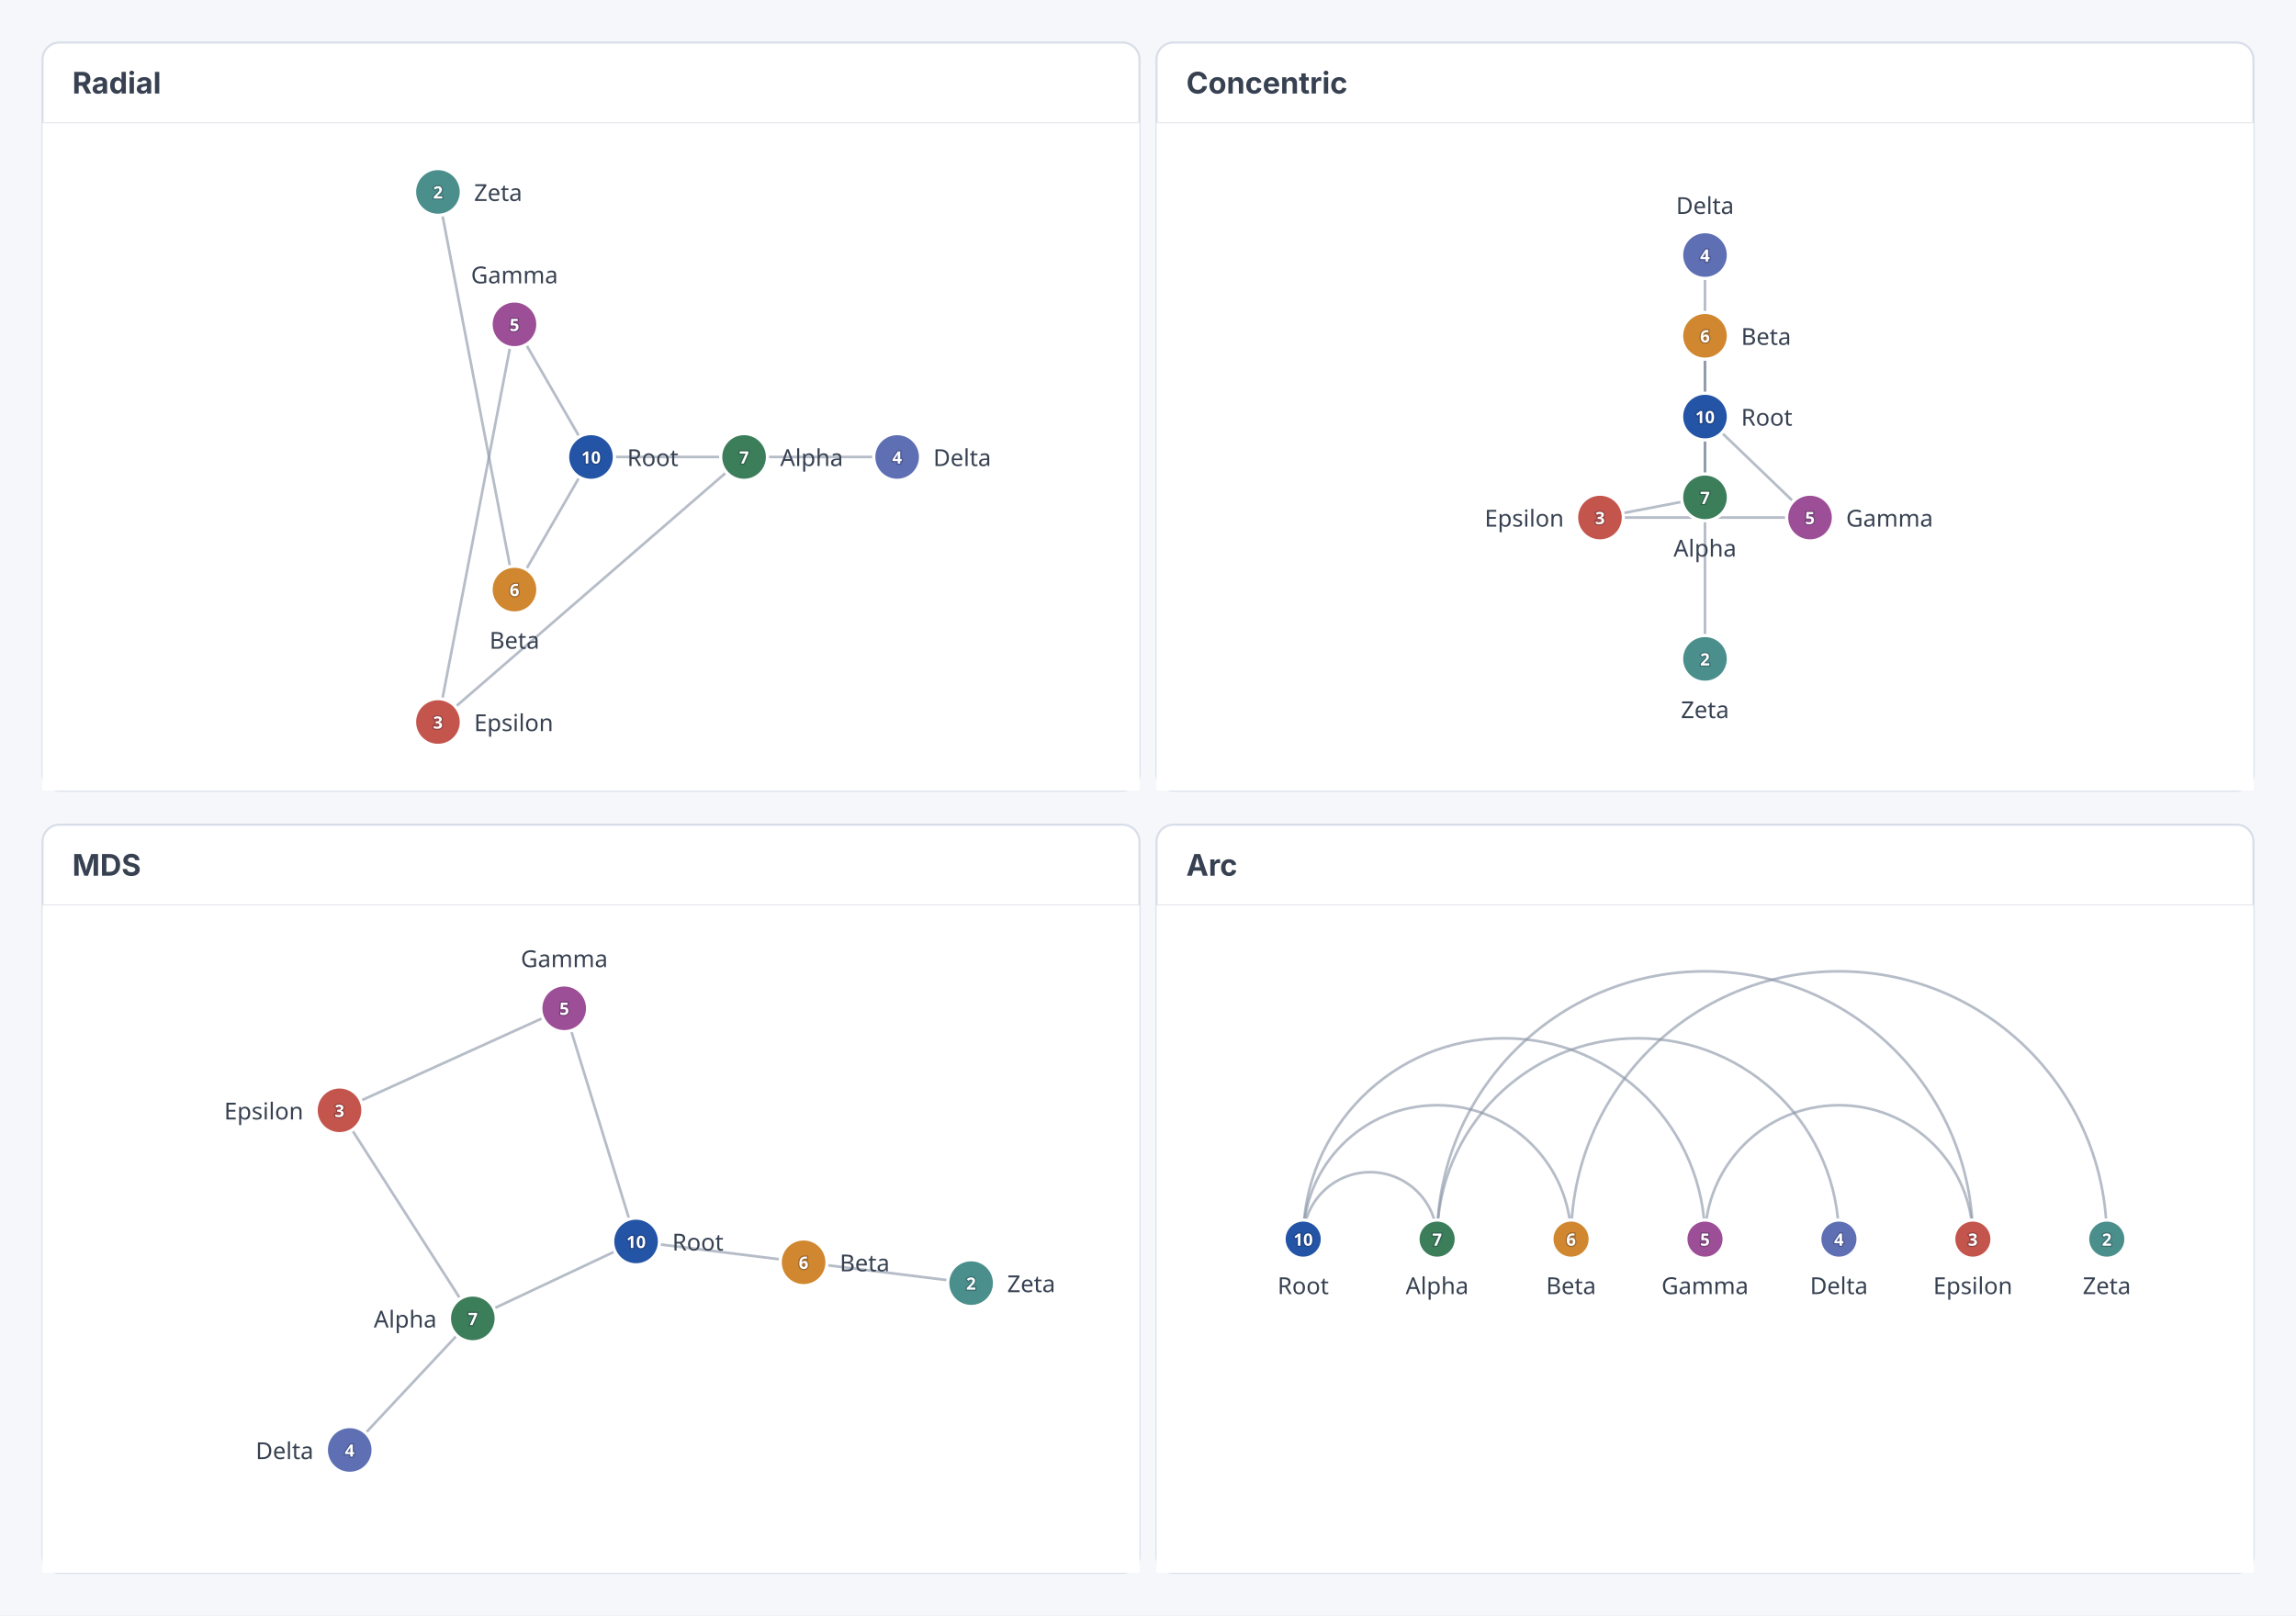
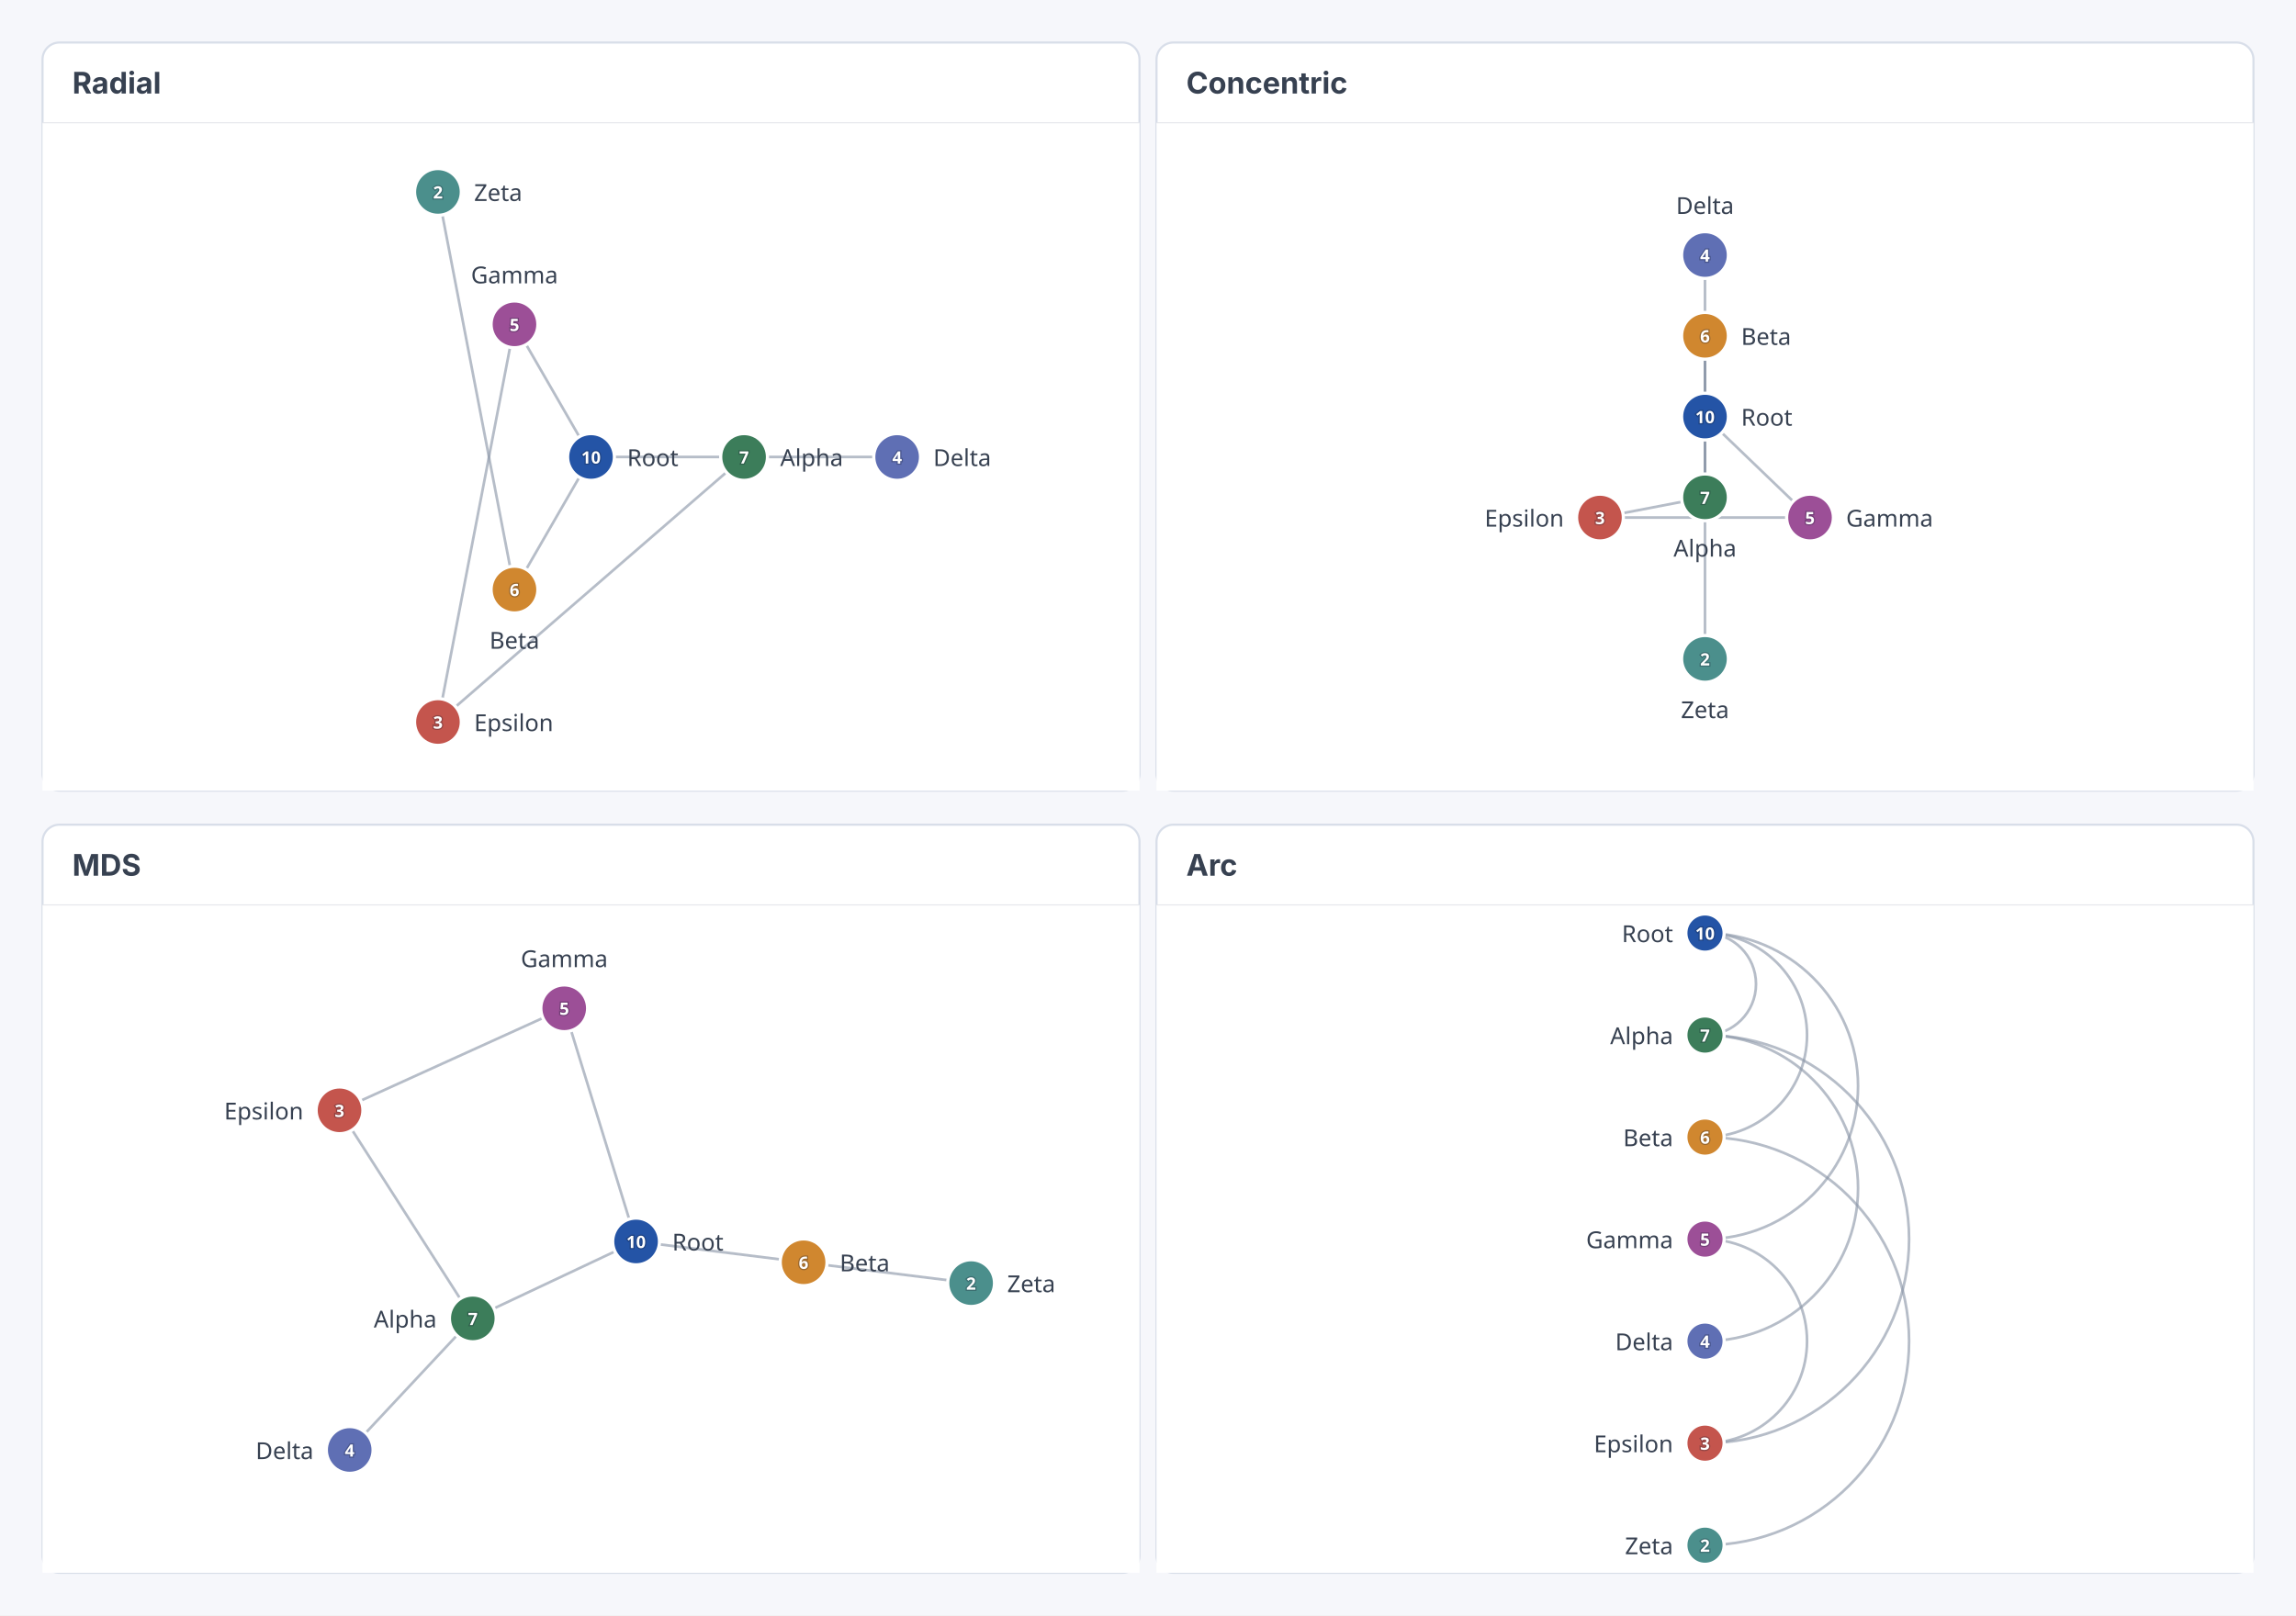
<svg xmlns="http://www.w3.org/2000/svg" width="1080" height="760" viewBox="0 0 1080 760">
  <rect width="1080" height="760" fill="#f6f7fb" />
  <g id="panel-radial">
    <rect x="20" y="20" width="516" height="352" rx="8" fill="#fff" stroke="#d8dee9" />
    <line x1="20" y1="58" x2="536" y2="58" stroke="#e5e7eb" />
    <text x="34" y="44" fill="#374151" font-family="system-ui, -apple-system, BlinkMacSystemFont, Segoe UI, sans-serif" font-size="14" font-weight="650">Radial</text>
    <svg x="20" y="58" width="516" height="314" viewBox="0 0 516 314">
      <rect width="516" height="314" x="0" y="0" fill="#ffffff" />
      <path d="M258 157L330 157" fill="none" pointer-events="visible" stroke="#8a94a6" stroke-width="1.25" stroke-opacity="0.62" class="zr-cls-0" />
      <path d="M258 157L222 219.4" fill="none" pointer-events="visible" stroke="#8a94a6" stroke-width="1.25" stroke-opacity="0.62" class="zr-cls-0" />
      <path d="M258 157L222 94.6" fill="none" pointer-events="visible" stroke="#8a94a6" stroke-width="1.25" stroke-opacity="0.62" class="zr-cls-0" />
      <path d="M330 157L402 157" fill="none" pointer-events="visible" stroke="#8a94a6" stroke-width="1.25" stroke-opacity="0.62" class="zr-cls-0" />
      <path d="M330 157L186 281.7" fill="none" pointer-events="visible" stroke="#8a94a6" stroke-width="1.25" stroke-opacity="0.62" class="zr-cls-0" />
      <path d="M222 219.4L186 32.3" fill="none" pointer-events="visible" stroke="#8a94a6" stroke-width="1.25" stroke-opacity="0.62" class="zr-cls-0" />
      <path d="M222 94.6L186 281.7" fill="none" pointer-events="visible" stroke="#8a94a6" stroke-width="1.25" stroke-opacity="0.62" class="zr-cls-0" />
      <circle cx="258" cy="157" r="11" fill="#2454a6" stroke="#ffffff" stroke-width="1.5" ecmeta_series_index="0" ecmeta_data_index="0" ecmeta_ssr_type="chart" class="zr-cls-1" />
      <text dominant-baseline="central" text-anchor="middle" style="font-size:8px;font-family:sans-serif;font-weight:700;" x="258" y="157" fill="#ffffff" stroke="rgb(15,23,42)" stroke-width="1.12" paint-order="stroke" stroke-opacity="0.28" stroke-miterlimit="2">10</text>
      <circle cx="330" cy="157" r="11" fill="#3c7d5a" stroke="#ffffff" stroke-width="1.5" ecmeta_series_index="0" ecmeta_data_index="1" ecmeta_ssr_type="chart" class="zr-cls-2" />
      <text dominant-baseline="central" text-anchor="middle" style="font-size:8px;font-family:sans-serif;font-weight:700;" x="330" y="157" fill="#ffffff" stroke="rgb(15,23,42)" stroke-width="1.12" paint-order="stroke" stroke-opacity="0.28" stroke-miterlimit="2">7</text>
      <circle cx="222" cy="219.4" r="11" fill="#d0872f" stroke="#ffffff" stroke-width="1.5" ecmeta_series_index="0" ecmeta_data_index="2" ecmeta_ssr_type="chart" class="zr-cls-3" />
      <text dominant-baseline="central" text-anchor="middle" style="font-size:8px;font-family:sans-serif;font-weight:700;" x="222" y="219.354" fill="#ffffff" stroke="rgb(15,23,42)" stroke-width="1.12" paint-order="stroke" stroke-opacity="0.28" stroke-miterlimit="2">6</text>
      <circle cx="222" cy="94.6" r="11" fill="#9c4f97" stroke="#ffffff" stroke-width="1.5" ecmeta_series_index="0" ecmeta_data_index="3" ecmeta_ssr_type="chart" class="zr-cls-4" />
      <text dominant-baseline="central" text-anchor="middle" style="font-size:8px;font-family:sans-serif;font-weight:700;" x="222" y="94.646" fill="#ffffff" stroke="rgb(15,23,42)" stroke-width="1.12" paint-order="stroke" stroke-opacity="0.28" stroke-miterlimit="2">5</text>
      <circle cx="402" cy="157" r="11" fill="#5f6fb4" stroke="#ffffff" stroke-width="1.5" ecmeta_series_index="0" ecmeta_data_index="4" ecmeta_ssr_type="chart" class="zr-cls-5" />
      <text dominant-baseline="central" text-anchor="middle" style="font-size:8px;font-family:sans-serif;font-weight:700;" x="402" y="157" fill="#ffffff" stroke="rgb(15,23,42)" stroke-width="1.12" paint-order="stroke" stroke-opacity="0.28" stroke-miterlimit="2">4</text>
      <circle cx="186" cy="281.7" r="11" fill="#c4554d" stroke="#ffffff" stroke-width="1.5" ecmeta_series_index="0" ecmeta_data_index="5" ecmeta_ssr_type="chart" class="zr-cls-6" />
      <text dominant-baseline="central" text-anchor="middle" style="font-size:8px;font-family:sans-serif;font-weight:700;" x="186" y="281.708" fill="#ffffff" stroke="rgb(15,23,42)" stroke-width="1.12" paint-order="stroke" stroke-opacity="0.28" stroke-miterlimit="2">3</text>
      <circle cx="186" cy="32.3" r="11" fill="#4b8f8c" stroke="#ffffff" stroke-width="1.5" ecmeta_series_index="0" ecmeta_data_index="6" ecmeta_ssr_type="chart" class="zr-cls-7" />
      <text dominant-baseline="central" text-anchor="middle" style="font-size:8px;font-family:sans-serif;font-weight:700;" x="186" y="32.292" fill="#ffffff" stroke="rgb(15,23,42)" stroke-width="1.12" paint-order="stroke" stroke-opacity="0.28" stroke-miterlimit="2">2</text>
      <path d="M275 150.4l23.3 0l0 13.2l-23.3 0Z" fill="none" pointer-events="visible" class="zr-cls-0" />
      <text dominant-baseline="central" text-anchor="start" style="font-size:11px;font-family:sans-serif;" x="275" y="157" fill="#374151">Root</text>
      <path d="M347 150.4l28.3 0l0 13.2l-28.3 0Z" fill="none" pointer-events="visible" class="zr-cls-0" />
      <text dominant-baseline="central" text-anchor="start" style="font-size:11px;font-family:sans-serif;" x="347" y="157" fill="#374151">Alpha</text>
      <path d="M210.6 236.4l22.8 0l0 13.2l-22.8 0Z" fill="none" pointer-events="visible" class="zr-cls-0" />
      <text dominant-baseline="central" text-anchor="middle" style="font-size:11px;font-family:sans-serif;" x="222" y="242.954" fill="#374151">Beta</text>
      <path d="M202.4 64.4l39.2 0l0 13.2l-39.2 0Z" fill="none" pointer-events="visible" class="zr-cls-0" />
      <text dominant-baseline="central" text-anchor="middle" style="font-size:11px;font-family:sans-serif;" x="222" y="71.046" fill="#374151">Gamma</text>
      <path d="M419 150.4l25.7 0l0 13.2l-25.7 0Z" fill="none" pointer-events="visible" class="zr-cls-0" />
      <text dominant-baseline="central" text-anchor="start" style="font-size:11px;font-family:sans-serif;" x="419" y="157" fill="#374151">Delta</text>
      <path d="M203 275.1l36.2 0l0 13.2l-36.2 0Z" fill="none" pointer-events="visible" class="zr-cls-0" />
      <text dominant-baseline="central" text-anchor="start" style="font-size:11px;font-family:sans-serif;" x="203" y="281.708" fill="#374151">Epsilon</text>
      <path d="M203 25.7l22.1 0l0 13.2l-22.1 0Z" fill="none" pointer-events="visible" class="zr-cls-0" />
      <text dominant-baseline="central" text-anchor="start" style="font-size:11px;font-family:sans-serif;" x="203" y="32.292" fill="#374151">Zeta</text>
      <style>
      .zr-cls-0:hover {
      cursor:pointer;
      }
      .zr-cls-1:hover {
      cursor:pointer;
      fill:rgba(39,92,182,1);
      }
      .zr-cls-2:hover {
      cursor:pointer;
      fill:rgba(66,137,99,1);
      }
      .zr-cls-3:hover {
      cursor:pointer;
      fill:rgba(228,148,51,1);
      }
      .zr-cls-4:hover {
      cursor:pointer;
      fill:rgba(171,86,166,1);
      }
      .zr-cls-5:hover {
      cursor:pointer;
      fill:rgba(104,122,198,1);
      }
      .zr-cls-6:hover {
      cursor:pointer;
      fill:rgba(215,93,84,1);
      }
      .zr-cls-7:hover {
      cursor:pointer;
      fill:rgba(82,157,154,1);
      }

      

      </style>
    </svg>
  </g>
  <g id="panel-concentric">
    <rect x="544" y="20" width="516" height="352" rx="8" fill="#fff" stroke="#d8dee9" />
    <line x1="544" y1="58" x2="1060" y2="58" stroke="#e5e7eb" />
    <text x="558" y="44" fill="#374151" font-family="system-ui, -apple-system, BlinkMacSystemFont, Segoe UI, sans-serif" font-size="14" font-weight="650">Concentric</text>
    <svg x="544" y="58" width="516" height="314" viewBox="0 0 516 314">
      <rect width="516" height="314" x="0" y="0" fill="#ffffff" />
      <path d="M258 138L258 176" fill="none" pointer-events="visible" stroke="#8a94a6" stroke-width="1.25" stroke-opacity="0.62" class="zr-cls-8" />
      <path d="M258 138L258 100" fill="none" pointer-events="visible" stroke="#8a94a6" stroke-width="1.25" stroke-opacity="0.62" class="zr-cls-8" />
      <path d="M258 138L307.4 185.5" fill="none" pointer-events="visible" stroke="#8a94a6" stroke-width="1.25" stroke-opacity="0.62" class="zr-cls-8" />
      <path d="M258 176L258 62" fill="none" pointer-events="visible" stroke="#8a94a6" stroke-width="1.25" stroke-opacity="0.62" class="zr-cls-8" />
      <path d="M258 176L208.6 185.5" fill="none" pointer-events="visible" stroke="#8a94a6" stroke-width="1.25" stroke-opacity="0.62" class="zr-cls-8" />
      <path d="M258 100L258 252" fill="none" pointer-events="visible" stroke="#8a94a6" stroke-width="1.25" stroke-opacity="0.62" class="zr-cls-8" />
      <path d="M307.4 185.5L208.6 185.5" fill="none" pointer-events="visible" stroke="#8a94a6" stroke-width="1.25" stroke-opacity="0.62" class="zr-cls-8" />
      <circle cx="258" cy="138" r="11" fill="#2454a6" stroke="#ffffff" stroke-width="1.5" ecmeta_series_index="0" ecmeta_data_index="0" ecmeta_ssr_type="chart" class="zr-cls-9" />
      <text dominant-baseline="central" text-anchor="middle" style="font-size:8px;font-family:sans-serif;font-weight:700;" x="258" y="138" fill="#ffffff" stroke="rgb(15,23,42)" stroke-width="1.12" paint-order="stroke" stroke-opacity="0.28" stroke-miterlimit="2">10</text>
      <circle cx="258" cy="176" r="11" fill="#3c7d5a" stroke="#ffffff" stroke-width="1.5" ecmeta_series_index="0" ecmeta_data_index="1" ecmeta_ssr_type="chart" class="zr-cls-10" />
      <text dominant-baseline="central" text-anchor="middle" style="font-size:8px;font-family:sans-serif;font-weight:700;" x="258" y="176" fill="#ffffff" stroke="rgb(15,23,42)" stroke-width="1.12" paint-order="stroke" stroke-opacity="0.28" stroke-miterlimit="2">7</text>
      <circle cx="258" cy="100" r="11" fill="#d0872f" stroke="#ffffff" stroke-width="1.5" ecmeta_series_index="0" ecmeta_data_index="2" ecmeta_ssr_type="chart" class="zr-cls-11" />
      <text dominant-baseline="central" text-anchor="middle" style="font-size:8px;font-family:sans-serif;font-weight:700;" x="258" y="100" fill="#ffffff" stroke="rgb(15,23,42)" stroke-width="1.12" paint-order="stroke" stroke-opacity="0.28" stroke-miterlimit="2">6</text>
      <circle cx="307.4" cy="185.5" r="11" fill="#9c4f97" stroke="#ffffff" stroke-width="1.5" ecmeta_series_index="0" ecmeta_data_index="3" ecmeta_ssr_type="chart" class="zr-cls-12" />
      <text dominant-baseline="central" text-anchor="middle" style="font-size:8px;font-family:sans-serif;font-weight:700;" x="307.363" y="185.5" fill="#ffffff" stroke="rgb(15,23,42)" stroke-width="1.12" paint-order="stroke" stroke-opacity="0.28" stroke-miterlimit="2">5</text>
      <circle cx="258" cy="62" r="11" fill="#5f6fb4" stroke="#ffffff" stroke-width="1.5" ecmeta_series_index="0" ecmeta_data_index="4" ecmeta_ssr_type="chart" class="zr-cls-13" />
      <text dominant-baseline="central" text-anchor="middle" style="font-size:8px;font-family:sans-serif;font-weight:700;" x="258" y="62" fill="#ffffff" stroke="rgb(15,23,42)" stroke-width="1.12" paint-order="stroke" stroke-opacity="0.28" stroke-miterlimit="2">4</text>
      <circle cx="208.6" cy="185.5" r="11" fill="#c4554d" stroke="#ffffff" stroke-width="1.5" ecmeta_series_index="0" ecmeta_data_index="5" ecmeta_ssr_type="chart" class="zr-cls-14" />
      <text dominant-baseline="central" text-anchor="middle" style="font-size:8px;font-family:sans-serif;font-weight:700;" x="208.637" y="185.5" fill="#ffffff" stroke="rgb(15,23,42)" stroke-width="1.12" paint-order="stroke" stroke-opacity="0.28" stroke-miterlimit="2">3</text>
      <circle cx="258" cy="252" r="11" fill="#4b8f8c" stroke="#ffffff" stroke-width="1.5" ecmeta_series_index="0" ecmeta_data_index="6" ecmeta_ssr_type="chart" class="zr-cls-15" />
      <text dominant-baseline="central" text-anchor="middle" style="font-size:8px;font-family:sans-serif;font-weight:700;" x="258" y="252" fill="#ffffff" stroke="rgb(15,23,42)" stroke-width="1.12" paint-order="stroke" stroke-opacity="0.28" stroke-miterlimit="2">2</text>
      <path d="M275 131.4l23.3 0l0 13.2l-23.3 0Z" fill="none" pointer-events="visible" class="zr-cls-8" />
      <text dominant-baseline="central" text-anchor="start" style="font-size:11px;font-family:sans-serif;" x="275" y="138" fill="#374151">Root</text>
      <path d="M243.9 193l28.3 0l0 13.2l-28.3 0Z" fill="none" pointer-events="visible" class="zr-cls-8" />
      <text dominant-baseline="central" text-anchor="middle" style="font-size:11px;font-family:sans-serif;" x="258" y="199.6" fill="#374151">Alpha</text>
      <path d="M275 93.4l22.8 0l0 13.2l-22.8 0Z" fill="none" pointer-events="visible" class="zr-cls-8" />
      <text dominant-baseline="central" text-anchor="start" style="font-size:11px;font-family:sans-serif;" x="275" y="100" fill="#374151">Beta</text>
      <path d="M324.4 178.9l39.2 0l0 13.2l-39.2 0Z" fill="none" pointer-events="visible" class="zr-cls-8" />
      <text dominant-baseline="central" text-anchor="start" style="font-size:11px;font-family:sans-serif;" x="324.363" y="185.5" fill="#374151">Gamma</text>
      <path d="M245.1 31.8l25.7 0l0 13.2l-25.7 0Z" fill="none" pointer-events="visible" class="zr-cls-8" />
      <text dominant-baseline="central" text-anchor="middle" style="font-size:11px;font-family:sans-serif;" x="258" y="38.4" fill="#374151">Delta</text>
      <path d="M155.4 178.9l36.2 0l0 13.2l-36.2 0Z" fill="none" pointer-events="visible" class="zr-cls-8" />
      <text dominant-baseline="central" text-anchor="end" style="font-size:11px;font-family:sans-serif;" x="191.637" y="185.5" fill="#374151">Epsilon</text>
      <path d="M246.9 269l22.1 0l0 13.2l-22.1 0Z" fill="none" pointer-events="visible" class="zr-cls-8" />
      <text dominant-baseline="central" text-anchor="middle" style="font-size:11px;font-family:sans-serif;" x="258" y="275.6" fill="#374151">Zeta</text>
      <style>
      .zr-cls-8:hover {
      cursor:pointer;
      }
      .zr-cls-9:hover {
      cursor:pointer;
      fill:rgba(39,92,182,1);
      }
      .zr-cls-10:hover {
      cursor:pointer;
      fill:rgba(66,137,99,1);
      }
      .zr-cls-11:hover {
      cursor:pointer;
      fill:rgba(228,148,51,1);
      }
      .zr-cls-12:hover {
      cursor:pointer;
      fill:rgba(171,86,166,1);
      }
      .zr-cls-13:hover {
      cursor:pointer;
      fill:rgba(104,122,198,1);
      }
      .zr-cls-14:hover {
      cursor:pointer;
      fill:rgba(215,93,84,1);
      }
      .zr-cls-15:hover {
      cursor:pointer;
      fill:rgba(82,157,154,1);
      }

      

      </style>
    </svg>
  </g>
  <g id="panel-mds">
    <rect x="20" y="388" width="516" height="352" rx="8" fill="#fff" stroke="#d8dee9" />
    <line x1="20" y1="426" x2="536" y2="426" stroke="#e5e7eb" />
    <text x="34" y="412" fill="#374151" font-family="system-ui, -apple-system, BlinkMacSystemFont, Segoe UI, sans-serif" font-size="14" font-weight="650">MDS</text>
    <svg x="20" y="426" width="516" height="314" viewBox="0 0 516 314">
      <rect width="516" height="314" x="0" y="0" fill="#ffffff" />
      <path d="M279.2 158.1L202.4 194.3" fill="none" pointer-events="visible" stroke="#8a94a6" stroke-width="1.25" stroke-opacity="0.62" class="zr-cls-16" />
      <path d="M279.2 158.1L358 167.9" fill="none" pointer-events="visible" stroke="#8a94a6" stroke-width="1.25" stroke-opacity="0.62" class="zr-cls-16" />
      <path d="M279.2 158.1L245.4 48.4" fill="none" pointer-events="visible" stroke="#8a94a6" stroke-width="1.25" stroke-opacity="0.62" class="zr-cls-16" />
      <path d="M202.4 194.3L144.5 256.2" fill="none" pointer-events="visible" stroke="#8a94a6" stroke-width="1.25" stroke-opacity="0.62" class="zr-cls-16" />
      <path d="M202.4 194.3L139.7 96.4" fill="none" pointer-events="visible" stroke="#8a94a6" stroke-width="1.25" stroke-opacity="0.62" class="zr-cls-16" />
      <path d="M358 167.9L436.8 177.7" fill="none" pointer-events="visible" stroke="#8a94a6" stroke-width="1.25" stroke-opacity="0.62" class="zr-cls-16" />
      <path d="M245.4 48.4L139.7 96.4" fill="none" pointer-events="visible" stroke="#8a94a6" stroke-width="1.25" stroke-opacity="0.62" class="zr-cls-16" />
      <circle cx="279.2" cy="158.1" r="11" fill="#2454a6" stroke="#ffffff" stroke-width="1.5" ecmeta_series_index="0" ecmeta_data_index="0" ecmeta_ssr_type="chart" class="zr-cls-17" />
      <text dominant-baseline="central" text-anchor="middle" style="font-size:8px;font-family:sans-serif;font-weight:700;" x="279.201" y="158.084" fill="#ffffff" stroke="rgb(15,23,42)" stroke-width="1.12" paint-order="stroke" stroke-opacity="0.28" stroke-miterlimit="2">10</text>
      <circle cx="202.4" cy="194.3" r="11" fill="#3c7d5a" stroke="#ffffff" stroke-width="1.5" ecmeta_series_index="0" ecmeta_data_index="1" ecmeta_ssr_type="chart" class="zr-cls-18" />
      <text dominant-baseline="central" text-anchor="middle" style="font-size:8px;font-family:sans-serif;font-weight:700;" x="202.42" y="194.323" fill="#ffffff" stroke="rgb(15,23,42)" stroke-width="1.12" paint-order="stroke" stroke-opacity="0.28" stroke-miterlimit="2">7</text>
      <circle cx="358" cy="167.9" r="11" fill="#d0872f" stroke="#ffffff" stroke-width="1.5" ecmeta_series_index="0" ecmeta_data_index="2" ecmeta_ssr_type="chart" class="zr-cls-19" />
      <text dominant-baseline="central" text-anchor="middle" style="font-size:8px;font-family:sans-serif;font-weight:700;" x="357.984" y="167.886" fill="#ffffff" stroke="rgb(15,23,42)" stroke-width="1.12" paint-order="stroke" stroke-opacity="0.28" stroke-miterlimit="2">6</text>
      <circle cx="245.4" cy="48.4" r="11" fill="#9c4f97" stroke="#ffffff" stroke-width="1.5" ecmeta_series_index="0" ecmeta_data_index="3" ecmeta_ssr_type="chart" class="zr-cls-20" />
      <text dominant-baseline="central" text-anchor="middle" style="font-size:8px;font-family:sans-serif;font-weight:700;" x="245.433" y="48.36" fill="#ffffff" stroke="rgb(15,23,42)" stroke-width="1.12" paint-order="stroke" stroke-opacity="0.28" stroke-miterlimit="2">5</text>
      <circle cx="144.5" cy="256.2" r="11" fill="#5f6fb4" stroke="#ffffff" stroke-width="1.5" ecmeta_series_index="0" ecmeta_data_index="4" ecmeta_ssr_type="chart" class="zr-cls-21" />
      <text dominant-baseline="central" text-anchor="middle" style="font-size:8px;font-family:sans-serif;font-weight:700;" x="144.478" y="256.231" fill="#ffffff" stroke="rgb(15,23,42)" stroke-width="1.12" paint-order="stroke" stroke-opacity="0.28" stroke-miterlimit="2">4</text>
      <circle cx="139.7" cy="96.4" r="11" fill="#c4554d" stroke="#ffffff" stroke-width="1.5" ecmeta_series_index="0" ecmeta_data_index="5" ecmeta_ssr_type="chart" class="zr-cls-22" />
      <text dominant-baseline="central" text-anchor="middle" style="font-size:8px;font-family:sans-serif;font-weight:700;" x="139.717" y="96.429" fill="#ffffff" stroke="rgb(15,23,42)" stroke-width="1.12" paint-order="stroke" stroke-opacity="0.28" stroke-miterlimit="2">3</text>
      <circle cx="436.8" cy="177.7" r="11" fill="#4b8f8c" stroke="#ffffff" stroke-width="1.5" ecmeta_series_index="0" ecmeta_data_index="6" ecmeta_ssr_type="chart" class="zr-cls-23" />
      <text dominant-baseline="central" text-anchor="middle" style="font-size:8px;font-family:sans-serif;font-weight:700;" x="436.767" y="177.687" fill="#ffffff" stroke="rgb(15,23,42)" stroke-width="1.12" paint-order="stroke" stroke-opacity="0.28" stroke-miterlimit="2">2</text>
      <path d="M296.2 151.5l23.3 0l0 13.2l-23.3 0Z" fill="none" pointer-events="visible" class="zr-cls-16" />
      <text dominant-baseline="central" text-anchor="start" style="font-size:11px;font-family:sans-serif;" x="296.201" y="158.084" fill="#374151">Root</text>
      <path d="M157.1 187.7l28.3 0l0 13.2l-28.3 0Z" fill="none" pointer-events="visible" class="zr-cls-16" />
      <text dominant-baseline="central" text-anchor="end" style="font-size:11px;font-family:sans-serif;" x="185.42" y="194.323" fill="#374151">Alpha</text>
      <path d="M375 161.3l22.8 0l0 13.2l-22.8 0Z" fill="none" pointer-events="visible" class="zr-cls-16" />
      <text dominant-baseline="central" text-anchor="start" style="font-size:11px;font-family:sans-serif;" x="374.984" y="167.886" fill="#374151">Beta</text>
      <path d="M225.9 18.2l39.2 0l0 13.2l-39.2 0Z" fill="none" pointer-events="visible" class="zr-cls-16" />
      <text dominant-baseline="central" text-anchor="middle" style="font-size:11px;font-family:sans-serif;" x="245.433" y="24.76" fill="#374151">Gamma</text>
      <path d="M101.7 249.6l25.7 0l0 13.2l-25.7 0Z" fill="none" pointer-events="visible" class="zr-cls-16" />
      <text dominant-baseline="central" text-anchor="end" style="font-size:11px;font-family:sans-serif;" x="127.478" y="256.231" fill="#374151">Delta</text>
      <path d="M86.5 89.8l36.2 0l0 13.2l-36.2 0Z" fill="none" pointer-events="visible" class="zr-cls-16" />
      <text dominant-baseline="central" text-anchor="end" style="font-size:11px;font-family:sans-serif;" x="122.717" y="96.429" fill="#374151">Epsilon</text>
      <path d="M453.8 171.1l22.1 0l0 13.2l-22.1 0Z" fill="none" pointer-events="visible" class="zr-cls-16" />
      <text dominant-baseline="central" text-anchor="start" style="font-size:11px;font-family:sans-serif;" x="453.767" y="177.687" fill="#374151">Zeta</text>
      <style>
      .zr-cls-16:hover {
      cursor:pointer;
      }
      .zr-cls-17:hover {
      cursor:pointer;
      fill:rgba(39,92,182,1);
      }
      .zr-cls-18:hover {
      cursor:pointer;
      fill:rgba(66,137,99,1);
      }
      .zr-cls-19:hover {
      cursor:pointer;
      fill:rgba(228,148,51,1);
      }
      .zr-cls-20:hover {
      cursor:pointer;
      fill:rgba(171,86,166,1);
      }
      .zr-cls-21:hover {
      cursor:pointer;
      fill:rgba(104,122,198,1);
      }
      .zr-cls-22:hover {
      cursor:pointer;
      fill:rgba(215,93,84,1);
      }
      .zr-cls-23:hover {
      cursor:pointer;
      fill:rgba(82,157,154,1);
      }

      

      </style>
    </svg>
  </g>
  <g id="panel-arc">
    <rect x="544" y="388" width="516" height="352" rx="8" fill="#fff" stroke="#d8dee9" />
    <line x1="544" y1="426" x2="1060" y2="426" stroke="#e5e7eb" />
    <text x="558" y="412" fill="#374151" font-family="system-ui, -apple-system, BlinkMacSystemFont, Segoe UI, sans-serif" font-size="14" font-weight="650">Arc</text>
    <svg x="544" y="426" width="516" height="314" viewBox="0 0 516 314">
      <rect width="516" height="314" x="0" y="0" fill="#ffffff" />
-       <path d="M69 157A31.5 31.5 0 1 1 132 157" fill="none" pointer-events="visible" stroke="#8a94a6" stroke-width="1.25" stroke-opacity="0.62" class="zr-cls-24" />
-       <path d="M69 157A63 63 0 1 1 195 157" fill="none" pointer-events="visible" stroke="#8a94a6" stroke-width="1.25" stroke-opacity="0.62" class="zr-cls-24" />
-       <path d="M69 157A94.5 94.5 0 1 1 258 157" fill="none" pointer-events="visible" stroke="#8a94a6" stroke-width="1.25" stroke-opacity="0.62" class="zr-cls-24" />
-       <path d="M132 157A94.5 94.5 0 1 1 321 157" fill="none" pointer-events="visible" stroke="#8a94a6" stroke-width="1.25" stroke-opacity="0.62" class="zr-cls-24" />
-       <path d="M132 157A126 126 0 1 1 384 157" fill="none" pointer-events="visible" stroke="#8a94a6" stroke-width="1.25" stroke-opacity="0.62" class="zr-cls-24" />
-       <path d="M195 157A126 126 0 1 1 447 157" fill="none" pointer-events="visible" stroke="#8a94a6" stroke-width="1.25" stroke-opacity="0.62" class="zr-cls-24" />
-       <path d="M258 157A63 63 0 1 1 384 157" fill="none" pointer-events="visible" stroke="#8a94a6" stroke-width="1.25" stroke-opacity="0.62" class="zr-cls-24" />
-       <circle cx="69" cy="157" r="9" fill="#2454a6" stroke="#ffffff" stroke-width="1.5" ecmeta_series_index="0" ecmeta_data_index="0" ecmeta_ssr_type="chart" class="zr-cls-25" />
-       <text dominant-baseline="central" text-anchor="middle" style="font-size:8px;font-family:sans-serif;font-weight:700;" x="69" y="157" fill="#ffffff" stroke="rgb(15,23,42)" stroke-width="1.12" paint-order="stroke" stroke-opacity="0.28" stroke-miterlimit="2">10</text>
-       <circle cx="132" cy="157" r="9" fill="#3c7d5a" stroke="#ffffff" stroke-width="1.5" ecmeta_series_index="0" ecmeta_data_index="1" ecmeta_ssr_type="chart" class="zr-cls-26" />
-       <text dominant-baseline="central" text-anchor="middle" style="font-size:8px;font-family:sans-serif;font-weight:700;" x="132" y="157" fill="#ffffff" stroke="rgb(15,23,42)" stroke-width="1.12" paint-order="stroke" stroke-opacity="0.28" stroke-miterlimit="2">7</text>
-       <circle cx="195" cy="157" r="9" fill="#d0872f" stroke="#ffffff" stroke-width="1.5" ecmeta_series_index="0" ecmeta_data_index="2" ecmeta_ssr_type="chart" class="zr-cls-27" />
-       <text dominant-baseline="central" text-anchor="middle" style="font-size:8px;font-family:sans-serif;font-weight:700;" x="195" y="157" fill="#ffffff" stroke="rgb(15,23,42)" stroke-width="1.12" paint-order="stroke" stroke-opacity="0.28" stroke-miterlimit="2">6</text>
+       <path d="M258 13A24 24 0 1 1 258 61" fill="none" pointer-events="visible" stroke="#8a94a6" stroke-width="1.25" stroke-opacity="0.62" class="zr-cls-24" />
+       <path d="M258 13A48 48 0 1 1 258 109" fill="none" pointer-events="visible" stroke="#8a94a6" stroke-width="1.25" stroke-opacity="0.62" class="zr-cls-24" />
+       <path d="M258 13A72 72 0 1 1 258 157" fill="none" pointer-events="visible" stroke="#8a94a6" stroke-width="1.25" stroke-opacity="0.62" class="zr-cls-24" />
+       <path d="M258 61A72 72 0 1 1 258 205" fill="none" pointer-events="visible" stroke="#8a94a6" stroke-width="1.25" stroke-opacity="0.62" class="zr-cls-24" />
+       <path d="M258 61A96 96 0 1 1 258 253" fill="none" pointer-events="visible" stroke="#8a94a6" stroke-width="1.25" stroke-opacity="0.62" class="zr-cls-24" />
+       <path d="M258 109A96 96 0 1 1 258 301" fill="none" pointer-events="visible" stroke="#8a94a6" stroke-width="1.25" stroke-opacity="0.62" class="zr-cls-24" />
+       <path d="M258 157A48 48 0 1 1 258 253" fill="none" pointer-events="visible" stroke="#8a94a6" stroke-width="1.25" stroke-opacity="0.62" class="zr-cls-24" />
+       <circle cx="258" cy="13" r="9" fill="#2454a6" stroke="#ffffff" stroke-width="1.5" ecmeta_series_index="0" ecmeta_data_index="0" ecmeta_ssr_type="chart" class="zr-cls-25" />
+       <text dominant-baseline="central" text-anchor="middle" style="font-size:8px;font-family:sans-serif;font-weight:700;" x="258" y="13" fill="#ffffff" stroke="rgb(15,23,42)" stroke-width="1.12" paint-order="stroke" stroke-opacity="0.28" stroke-miterlimit="2">10</text>
+       <circle cx="258" cy="61" r="9" fill="#3c7d5a" stroke="#ffffff" stroke-width="1.5" ecmeta_series_index="0" ecmeta_data_index="1" ecmeta_ssr_type="chart" class="zr-cls-26" />
+       <text dominant-baseline="central" text-anchor="middle" style="font-size:8px;font-family:sans-serif;font-weight:700;" x="258" y="61" fill="#ffffff" stroke="rgb(15,23,42)" stroke-width="1.12" paint-order="stroke" stroke-opacity="0.28" stroke-miterlimit="2">7</text>
+       <circle cx="258" cy="109" r="9" fill="#d0872f" stroke="#ffffff" stroke-width="1.5" ecmeta_series_index="0" ecmeta_data_index="2" ecmeta_ssr_type="chart" class="zr-cls-27" />
+       <text dominant-baseline="central" text-anchor="middle" style="font-size:8px;font-family:sans-serif;font-weight:700;" x="258" y="109" fill="#ffffff" stroke="rgb(15,23,42)" stroke-width="1.12" paint-order="stroke" stroke-opacity="0.28" stroke-miterlimit="2">6</text>
      <circle cx="258" cy="157" r="9" fill="#9c4f97" stroke="#ffffff" stroke-width="1.5" ecmeta_series_index="0" ecmeta_data_index="3" ecmeta_ssr_type="chart" class="zr-cls-28" />
      <text dominant-baseline="central" text-anchor="middle" style="font-size:8px;font-family:sans-serif;font-weight:700;" x="258" y="157" fill="#ffffff" stroke="rgb(15,23,42)" stroke-width="1.12" paint-order="stroke" stroke-opacity="0.28" stroke-miterlimit="2">5</text>
-       <circle cx="321" cy="157" r="9" fill="#5f6fb4" stroke="#ffffff" stroke-width="1.5" ecmeta_series_index="0" ecmeta_data_index="4" ecmeta_ssr_type="chart" class="zr-cls-29" />
-       <text dominant-baseline="central" text-anchor="middle" style="font-size:8px;font-family:sans-serif;font-weight:700;" x="321" y="157" fill="#ffffff" stroke="rgb(15,23,42)" stroke-width="1.12" paint-order="stroke" stroke-opacity="0.28" stroke-miterlimit="2">4</text>
-       <circle cx="384" cy="157" r="9" fill="#c4554d" stroke="#ffffff" stroke-width="1.5" ecmeta_series_index="0" ecmeta_data_index="5" ecmeta_ssr_type="chart" class="zr-cls-30" />
-       <text dominant-baseline="central" text-anchor="middle" style="font-size:8px;font-family:sans-serif;font-weight:700;" x="384" y="157" fill="#ffffff" stroke="rgb(15,23,42)" stroke-width="1.12" paint-order="stroke" stroke-opacity="0.28" stroke-miterlimit="2">3</text>
-       <circle cx="447" cy="157" r="9" fill="#4b8f8c" stroke="#ffffff" stroke-width="1.5" ecmeta_series_index="0" ecmeta_data_index="6" ecmeta_ssr_type="chart" class="zr-cls-31" />
-       <text dominant-baseline="central" text-anchor="middle" style="font-size:8px;font-family:sans-serif;font-weight:700;" x="447" y="157" fill="#ffffff" stroke="rgb(15,23,42)" stroke-width="1.12" paint-order="stroke" stroke-opacity="0.28" stroke-miterlimit="2">2</text>
-       <path d="M57.3 172l23.3 0l0 13.2l-23.3 0Z" fill="none" pointer-events="visible" class="zr-cls-24" />
-       <text dominant-baseline="central" text-anchor="middle" style="font-size:11px;font-family:sans-serif;" x="69" y="178.6" fill="#374151">Root</text>
-       <path d="M117.9 172l28.3 0l0 13.2l-28.3 0Z" fill="none" pointer-events="visible" class="zr-cls-24" />
-       <text dominant-baseline="central" text-anchor="middle" style="font-size:11px;font-family:sans-serif;" x="132" y="178.6" fill="#374151">Alpha</text>
-       <path d="M183.6 172l22.8 0l0 13.2l-22.8 0Z" fill="none" pointer-events="visible" class="zr-cls-24" />
-       <text dominant-baseline="central" text-anchor="middle" style="font-size:11px;font-family:sans-serif;" x="195" y="178.6" fill="#374151">Beta</text>
-       <path d="M238.4 172l39.2 0l0 13.2l-39.2 0Z" fill="none" pointer-events="visible" class="zr-cls-24" />
-       <text dominant-baseline="central" text-anchor="middle" style="font-size:11px;font-family:sans-serif;" x="258" y="178.6" fill="#374151">Gamma</text>
-       <path d="M308.1 172l25.7 0l0 13.2l-25.7 0Z" fill="none" pointer-events="visible" class="zr-cls-24" />
-       <text dominant-baseline="central" text-anchor="middle" style="font-size:11px;font-family:sans-serif;" x="321" y="178.6" fill="#374151">Delta</text>
-       <path d="M365.9 172l36.2 0l0 13.2l-36.2 0Z" fill="none" pointer-events="visible" class="zr-cls-24" />
-       <text dominant-baseline="central" text-anchor="middle" style="font-size:11px;font-family:sans-serif;" x="384" y="178.6" fill="#374151">Epsilon</text>
-       <path d="M435.9 172l22.1 0l0 13.2l-22.1 0Z" fill="none" pointer-events="visible" class="zr-cls-24" />
-       <text dominant-baseline="central" text-anchor="middle" style="font-size:11px;font-family:sans-serif;" x="447" y="178.6" fill="#374151">Zeta</text>
+       <circle cx="258" cy="205" r="9" fill="#5f6fb4" stroke="#ffffff" stroke-width="1.5" ecmeta_series_index="0" ecmeta_data_index="4" ecmeta_ssr_type="chart" class="zr-cls-29" />
+       <text dominant-baseline="central" text-anchor="middle" style="font-size:8px;font-family:sans-serif;font-weight:700;" x="258" y="205" fill="#ffffff" stroke="rgb(15,23,42)" stroke-width="1.12" paint-order="stroke" stroke-opacity="0.28" stroke-miterlimit="2">4</text>
+       <circle cx="258" cy="253" r="9" fill="#c4554d" stroke="#ffffff" stroke-width="1.5" ecmeta_series_index="0" ecmeta_data_index="5" ecmeta_ssr_type="chart" class="zr-cls-30" />
+       <text dominant-baseline="central" text-anchor="middle" style="font-size:8px;font-family:sans-serif;font-weight:700;" x="258" y="253" fill="#ffffff" stroke="rgb(15,23,42)" stroke-width="1.12" paint-order="stroke" stroke-opacity="0.28" stroke-miterlimit="2">3</text>
+       <circle cx="258" cy="301" r="9" fill="#4b8f8c" stroke="#ffffff" stroke-width="1.5" ecmeta_series_index="0" ecmeta_data_index="6" ecmeta_ssr_type="chart" class="zr-cls-31" />
+       <text dominant-baseline="central" text-anchor="middle" style="font-size:8px;font-family:sans-serif;font-weight:700;" x="258" y="301" fill="#ffffff" stroke="rgb(15,23,42)" stroke-width="1.12" paint-order="stroke" stroke-opacity="0.28" stroke-miterlimit="2">2</text>
+       <path d="M219.7 6.4l23.3 0l0 13.2l-23.3 0Z" fill="none" pointer-events="visible" class="zr-cls-24" />
+       <text dominant-baseline="central" text-anchor="end" style="font-size:11px;font-family:sans-serif;" x="243" y="13" fill="#374151">Root</text>
+       <path d="M214.7 54.4l28.3 0l0 13.2l-28.3 0Z" fill="none" pointer-events="visible" class="zr-cls-24" />
+       <text dominant-baseline="central" text-anchor="end" style="font-size:11px;font-family:sans-serif;" x="243" y="61" fill="#374151">Alpha</text>
+       <path d="M220.2 102.4l22.8 0l0 13.2l-22.8 0Z" fill="none" pointer-events="visible" class="zr-cls-24" />
+       <text dominant-baseline="central" text-anchor="end" style="font-size:11px;font-family:sans-serif;" x="243" y="109" fill="#374151">Beta</text>
+       <path d="M203.8 150.4l39.2 0l0 13.2l-39.2 0Z" fill="none" pointer-events="visible" class="zr-cls-24" />
+       <text dominant-baseline="central" text-anchor="end" style="font-size:11px;font-family:sans-serif;" x="243" y="157" fill="#374151">Gamma</text>
+       <path d="M217.3 198.4l25.7 0l0 13.2l-25.7 0Z" fill="none" pointer-events="visible" class="zr-cls-24" />
+       <text dominant-baseline="central" text-anchor="end" style="font-size:11px;font-family:sans-serif;" x="243" y="205" fill="#374151">Delta</text>
+       <path d="M206.8 246.4l36.2 0l0 13.2l-36.2 0Z" fill="none" pointer-events="visible" class="zr-cls-24" />
+       <text dominant-baseline="central" text-anchor="end" style="font-size:11px;font-family:sans-serif;" x="243" y="253" fill="#374151">Epsilon</text>
+       <path d="M220.9 294.4l22.1 0l0 13.2l-22.1 0Z" fill="none" pointer-events="visible" class="zr-cls-24" />
+       <text dominant-baseline="central" text-anchor="end" style="font-size:11px;font-family:sans-serif;" x="243" y="301" fill="#374151">Zeta</text>
      <style>
      .zr-cls-24:hover {
      cursor:pointer;
      }
      .zr-cls-25:hover {
      cursor:pointer;
      fill:rgba(39,92,182,1);
      }
      .zr-cls-26:hover {
      cursor:pointer;
      fill:rgba(66,137,99,1);
      }
      .zr-cls-27:hover {
      cursor:pointer;
      fill:rgba(228,148,51,1);
      }
      .zr-cls-28:hover {
      cursor:pointer;
      fill:rgba(171,86,166,1);
      }
      .zr-cls-29:hover {
      cursor:pointer;
      fill:rgba(104,122,198,1);
      }
      .zr-cls-30:hover {
      cursor:pointer;
      fill:rgba(215,93,84,1);
      }
      .zr-cls-31:hover {
      cursor:pointer;
      fill:rgba(82,157,154,1);
      }

      

      </style>
    </svg>
  </g>
</svg>
